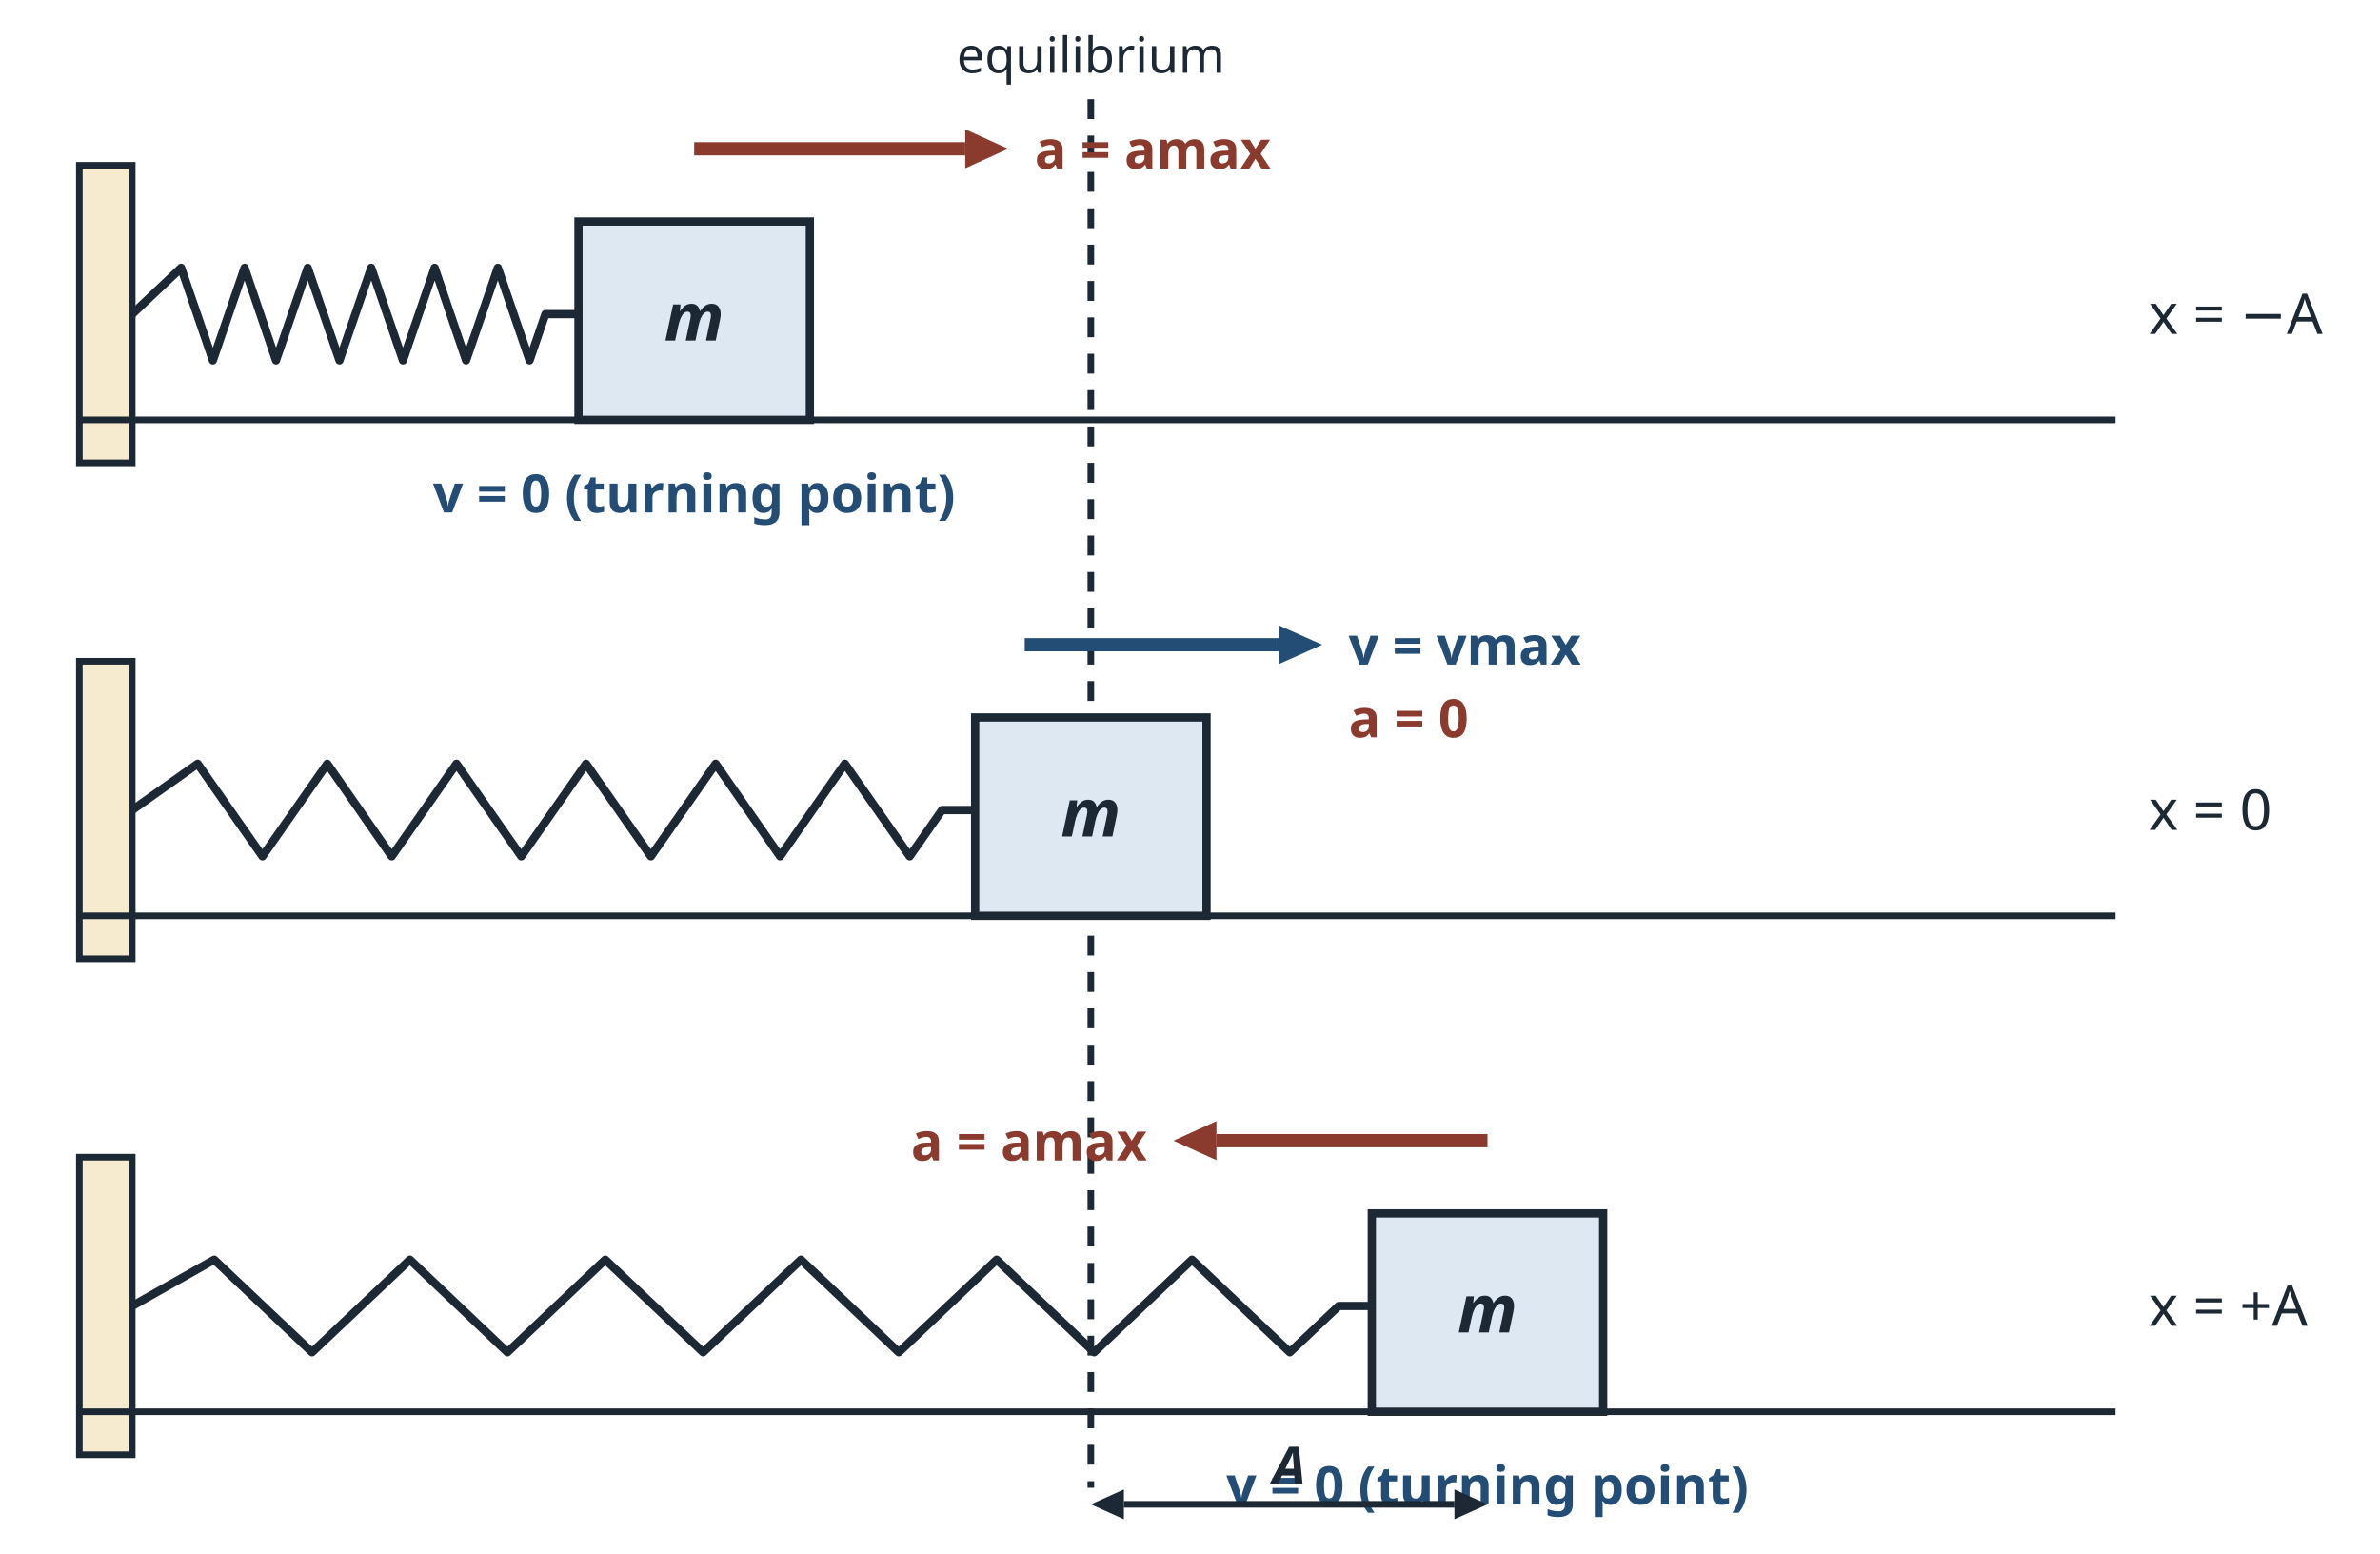
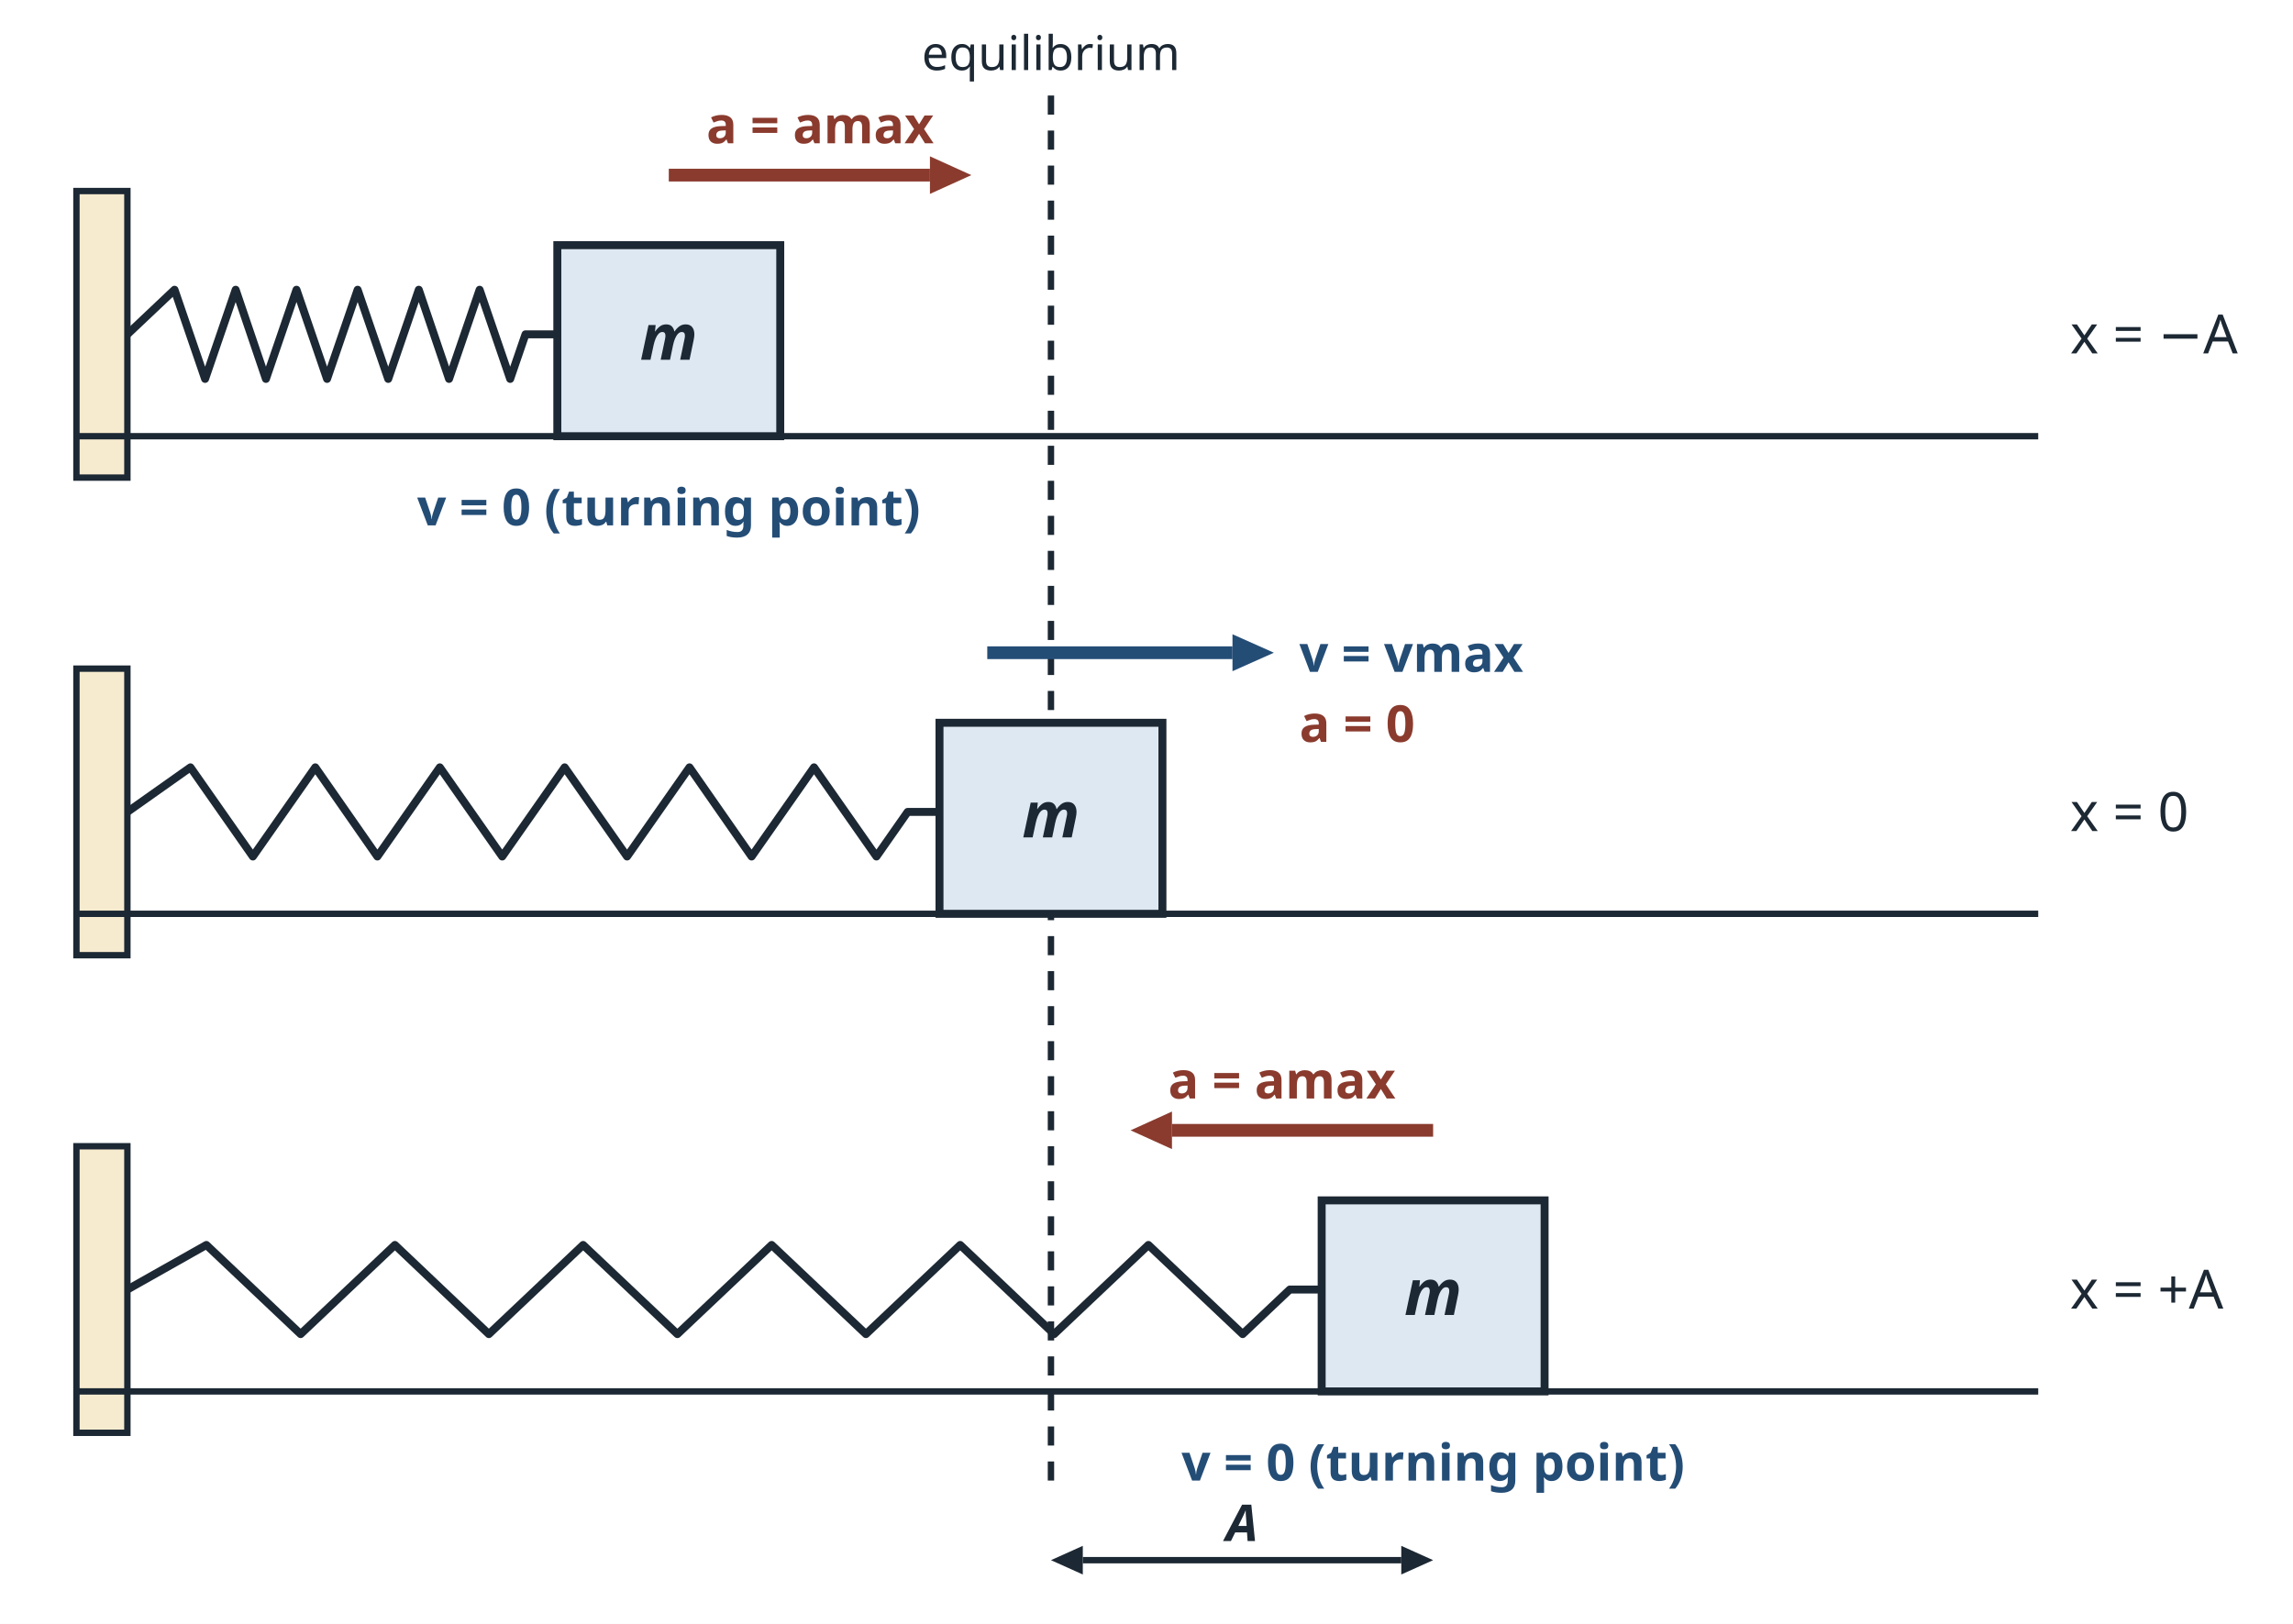
- <svg xmlns="http://www.w3.org/2000/svg" viewBox="0 0 720 470" width="720" height="470" font-family="sans-serif">
-   <rect width="720" height="470" fill="#ffffff" />
-   <line x1="330.0" y1="30.0" x2="330.0" y2="450.0" stroke="#1c2833" stroke-width="2" stroke-dasharray="6 5" />
+ <svg xmlns="http://www.w3.org/2000/svg" viewBox="0 0 720 510" width="720" height="510" font-family="sans-serif">
+   <rect width="720" height="510" fill="#ffffff" />
+   <line x1="330.0" y1="30.0" x2="330.0" y2="470.0" stroke="#1c2833" stroke-width="2" stroke-dasharray="6 5" />
  <text x="330.0" y="22.0" font-size="15" fill="#1c2833" text-anchor="middle">equilibrium</text>
-   <rect x="24" y="50" width="16" height="90" fill="#f7ebcf" stroke="#1c2833" stroke-width="2" />
-   <line x1="24.0" y1="127.0" x2="640.0" y2="127.0" stroke="#1c2833" stroke-width="2" />
-   <polyline points="40.0,95.0 54.8,81.0 64.4,109.0 74.0,81.0 83.5,109.0 93.1,81.0 102.7,109.0 112.3,81.0 121.9,109.0 131.5,81.0 141.0,109.0 150.6,81.0 160.2,109.0 165.0,95.0 175.0,95.0" fill="none" stroke="#1c2833" stroke-width="2.5" stroke-linejoin="round" />
-   <rect x="175.0" y="67.0" width="70" height="60" fill="#dde8f3" stroke="#1c2833" stroke-width="2.5" />
-   <text x="210.0" y="103.0" font-size="20" fill="#1c2833" text-anchor="middle" font-weight="bold" font-style="italic">m</text>
-   <text x="650.0" y="101.0" font-size="17" fill="#1c2833" text-anchor="start">x = −A</text>
-   <line x1="210.0" y1="45.0" x2="292.0" y2="45.0" stroke="#8a3b2e" stroke-width="4" />
-   <polygon points="305.0,45.0 292.0,50.9 292.0,39.1" fill="#8a3b2e" />
-   <text x="313.0" y="51.0" font-size="16" fill="#8a3b2e" text-anchor="start" font-weight="bold">a = amax</text>
-   <text x="210.0" y="155.0" font-size="16" fill="#244d76" text-anchor="middle" font-weight="bold">v = 0 (turning point)</text>
-   <rect x="24" y="200" width="16" height="90" fill="#f7ebcf" stroke="#1c2833" stroke-width="2" />
-   <line x1="24.0" y1="277.0" x2="640.0" y2="277.0" stroke="#1c2833" stroke-width="2" />
-   <polyline points="40.0,245.0 59.8,231.0 79.4,259.0 99.0,231.0 118.5,259.0 138.1,231.0 157.7,259.0 177.3,231.0 196.9,259.0 216.5,231.0 236.0,259.0 255.6,231.0 275.2,259.0 285.0,245.0 295.0,245.0" fill="none" stroke="#1c2833" stroke-width="2.5" stroke-linejoin="round" />
-   <rect x="295.0" y="217.0" width="70" height="60" fill="#dde8f3" stroke="#1c2833" stroke-width="2.5" />
-   <text x="330.0" y="253.0" font-size="20" fill="#1c2833" text-anchor="middle" font-weight="bold" font-style="italic">m</text>
-   <text x="650.0" y="251.0" font-size="17" fill="#1c2833" text-anchor="start">x = 0</text>
-   <line x1="310.0" y1="195.0" x2="387.0" y2="195.0" stroke="#244d76" stroke-width="4" />
-   <polygon points="400.0,195.0 387.0,200.8 387.0,189.2" fill="#244d76" />
-   <text x="408.0" y="201.0" font-size="16" fill="#244d76" text-anchor="start" font-weight="bold">v = vmax</text>
-   <text x="408.0" y="223.0" font-size="16" fill="#8a3b2e" text-anchor="start" font-weight="bold">a = 0</text>
-   <rect x="24" y="350" width="16" height="90" fill="#f7ebcf" stroke="#1c2833" stroke-width="2" />
-   <line x1="24.0" y1="427.0" x2="640.0" y2="427.0" stroke="#1c2833" stroke-width="2" />
-   <polyline points="40.0,395.0 64.8,381.0 94.4,409.0 124.0,381.0 153.5,409.0 183.1,381.0 212.7,409.0 242.3,381.0 271.9,409.0 301.5,381.0 331.0,409.0 360.6,381.0 390.2,409.0 405.0,395.0 415.0,395.0" fill="none" stroke="#1c2833" stroke-width="2.5" stroke-linejoin="round" />
-   <rect x="415.0" y="367.0" width="70" height="60" fill="#dde8f3" stroke="#1c2833" stroke-width="2.5" />
-   <text x="450.0" y="403.0" font-size="20" fill="#1c2833" text-anchor="middle" font-weight="bold" font-style="italic">m</text>
-   <text x="650.0" y="401.0" font-size="17" fill="#1c2833" text-anchor="start">x = +A</text>
-   <line x1="450.0" y1="345.0" x2="368.0" y2="345.0" stroke="#8a3b2e" stroke-width="4" />
-   <polygon points="355.0,345.0 368.0,339.1 368.0,350.9" fill="#8a3b2e" />
-   <text x="347.0" y="351.0" font-size="16" fill="#8a3b2e" text-anchor="end" font-weight="bold">a = amax</text>
-   <text x="450.0" y="455.0" font-size="16" fill="#244d76" text-anchor="middle" font-weight="bold">v = 0 (turning point)</text>
-   <line x1="340.0" y1="455.0" x2="440.0" y2="455.0" stroke="#1c2833" stroke-width="2" />
-   <polygon points="450.0,455.0 440.0,459.5 440.0,450.5" fill="#1c2833" />
-   <polygon points="330.0,455.0 340.0,459.5 340.0,450.5" fill="#1c2833" />
-   <text x="390.0" y="449.0" font-size="16" fill="#1c2833" text-anchor="middle" font-weight="bold" font-style="italic">A</text>
+   <rect x="24" y="60" width="16" height="90" fill="#f7ebcf" stroke="#1c2833" stroke-width="2" />
+   <line x1="24.0" y1="137.0" x2="640.0" y2="137.0" stroke="#1c2833" stroke-width="2" />
+   <polyline points="40.0,105.0 54.8,91.0 64.4,119.0 74.0,91.0 83.5,119.0 93.1,91.0 102.7,119.0 112.3,91.0 121.9,119.0 131.5,91.0 141.0,119.0 150.6,91.0 160.2,119.0 165.0,105.0 175.0,105.0" fill="none" stroke="#1c2833" stroke-width="2.5" stroke-linejoin="round" />
+   <rect x="175.0" y="77.0" width="70" height="60" fill="#dde8f3" stroke="#1c2833" stroke-width="2.5" />
+   <text x="210.0" y="113.0" font-size="20" fill="#1c2833" text-anchor="middle" font-weight="bold" font-style="italic">m</text>
+   <text x="650.0" y="111.0" font-size="17" fill="#1c2833" text-anchor="start">x = −A</text>
+   <line x1="210.0" y1="55.0" x2="292.0" y2="55.0" stroke="#8a3b2e" stroke-width="4" />
+   <polygon points="305.0,55.0 292.0,60.9 292.0,49.1" fill="#8a3b2e" />
+   <text x="257.5" y="45.0" font-size="16" fill="#8a3b2e" text-anchor="middle" font-weight="bold">a = amax</text>
+   <text x="210.0" y="165.0" font-size="16" fill="#244d76" text-anchor="middle" font-weight="bold">v = 0 (turning point)</text>
+   <rect x="24" y="210" width="16" height="90" fill="#f7ebcf" stroke="#1c2833" stroke-width="2" />
+   <line x1="24.0" y1="287.0" x2="640.0" y2="287.0" stroke="#1c2833" stroke-width="2" />
+   <polyline points="40.0,255.0 59.8,241.0 79.4,269.0 99.0,241.0 118.5,269.0 138.1,241.0 157.7,269.0 177.3,241.0 196.9,269.0 216.5,241.0 236.0,269.0 255.6,241.0 275.2,269.0 285.0,255.0 295.0,255.0" fill="none" stroke="#1c2833" stroke-width="2.5" stroke-linejoin="round" />
+   <rect x="295.0" y="227.0" width="70" height="60" fill="#dde8f3" stroke="#1c2833" stroke-width="2.5" />
+   <text x="330.0" y="263.0" font-size="20" fill="#1c2833" text-anchor="middle" font-weight="bold" font-style="italic">m</text>
+   <text x="650.0" y="261.0" font-size="17" fill="#1c2833" text-anchor="start">x = 0</text>
+   <line x1="310.0" y1="205.0" x2="387.0" y2="205.0" stroke="#244d76" stroke-width="4" />
+   <polygon points="400.0,205.0 387.0,210.8 387.0,199.2" fill="#244d76" />
+   <text x="408.0" y="211.0" font-size="16" fill="#244d76" text-anchor="start" font-weight="bold">v = vmax</text>
+   <text x="408.0" y="233.0" font-size="16" fill="#8a3b2e" text-anchor="start" font-weight="bold">a = 0</text>
+   <rect x="24" y="360" width="16" height="90" fill="#f7ebcf" stroke="#1c2833" stroke-width="2" />
+   <line x1="24.0" y1="437.0" x2="640.0" y2="437.0" stroke="#1c2833" stroke-width="2" />
+   <polyline points="40.0,405.0 64.8,391.0 94.4,419.0 124.0,391.0 153.5,419.0 183.1,391.0 212.7,419.0 242.3,391.0 271.9,419.0 301.5,391.0 331.0,419.0 360.6,391.0 390.2,419.0 405.0,405.0 415.0,405.0" fill="none" stroke="#1c2833" stroke-width="2.5" stroke-linejoin="round" />
+   <rect x="415.0" y="377.0" width="70" height="60" fill="#dde8f3" stroke="#1c2833" stroke-width="2.5" />
+   <text x="450.0" y="413.0" font-size="20" fill="#1c2833" text-anchor="middle" font-weight="bold" font-style="italic">m</text>
+   <text x="650.0" y="411.0" font-size="17" fill="#1c2833" text-anchor="start">x = +A</text>
+   <line x1="450.0" y1="355.0" x2="368.0" y2="355.0" stroke="#8a3b2e" stroke-width="4" />
+   <polygon points="355.0,355.0 368.0,349.1 368.0,360.9" fill="#8a3b2e" />
+   <text x="402.5" y="345.0" font-size="16" fill="#8a3b2e" text-anchor="middle" font-weight="bold">a = amax</text>
+   <text x="450.0" y="465.0" font-size="16" fill="#244d76" text-anchor="middle" font-weight="bold">v = 0 (turning point)</text>
+   <line x1="340.0" y1="490.0" x2="440.0" y2="490.0" stroke="#1c2833" stroke-width="2" />
+   <polygon points="450.0,490.0 440.0,494.5 440.0,485.5" fill="#1c2833" />
+   <polygon points="330.0,490.0 340.0,494.5 340.0,485.5" fill="#1c2833" />
+   <text x="390.0" y="484.0" font-size="16" fill="#1c2833" text-anchor="middle" font-weight="bold" font-style="italic">A</text>
</svg>
